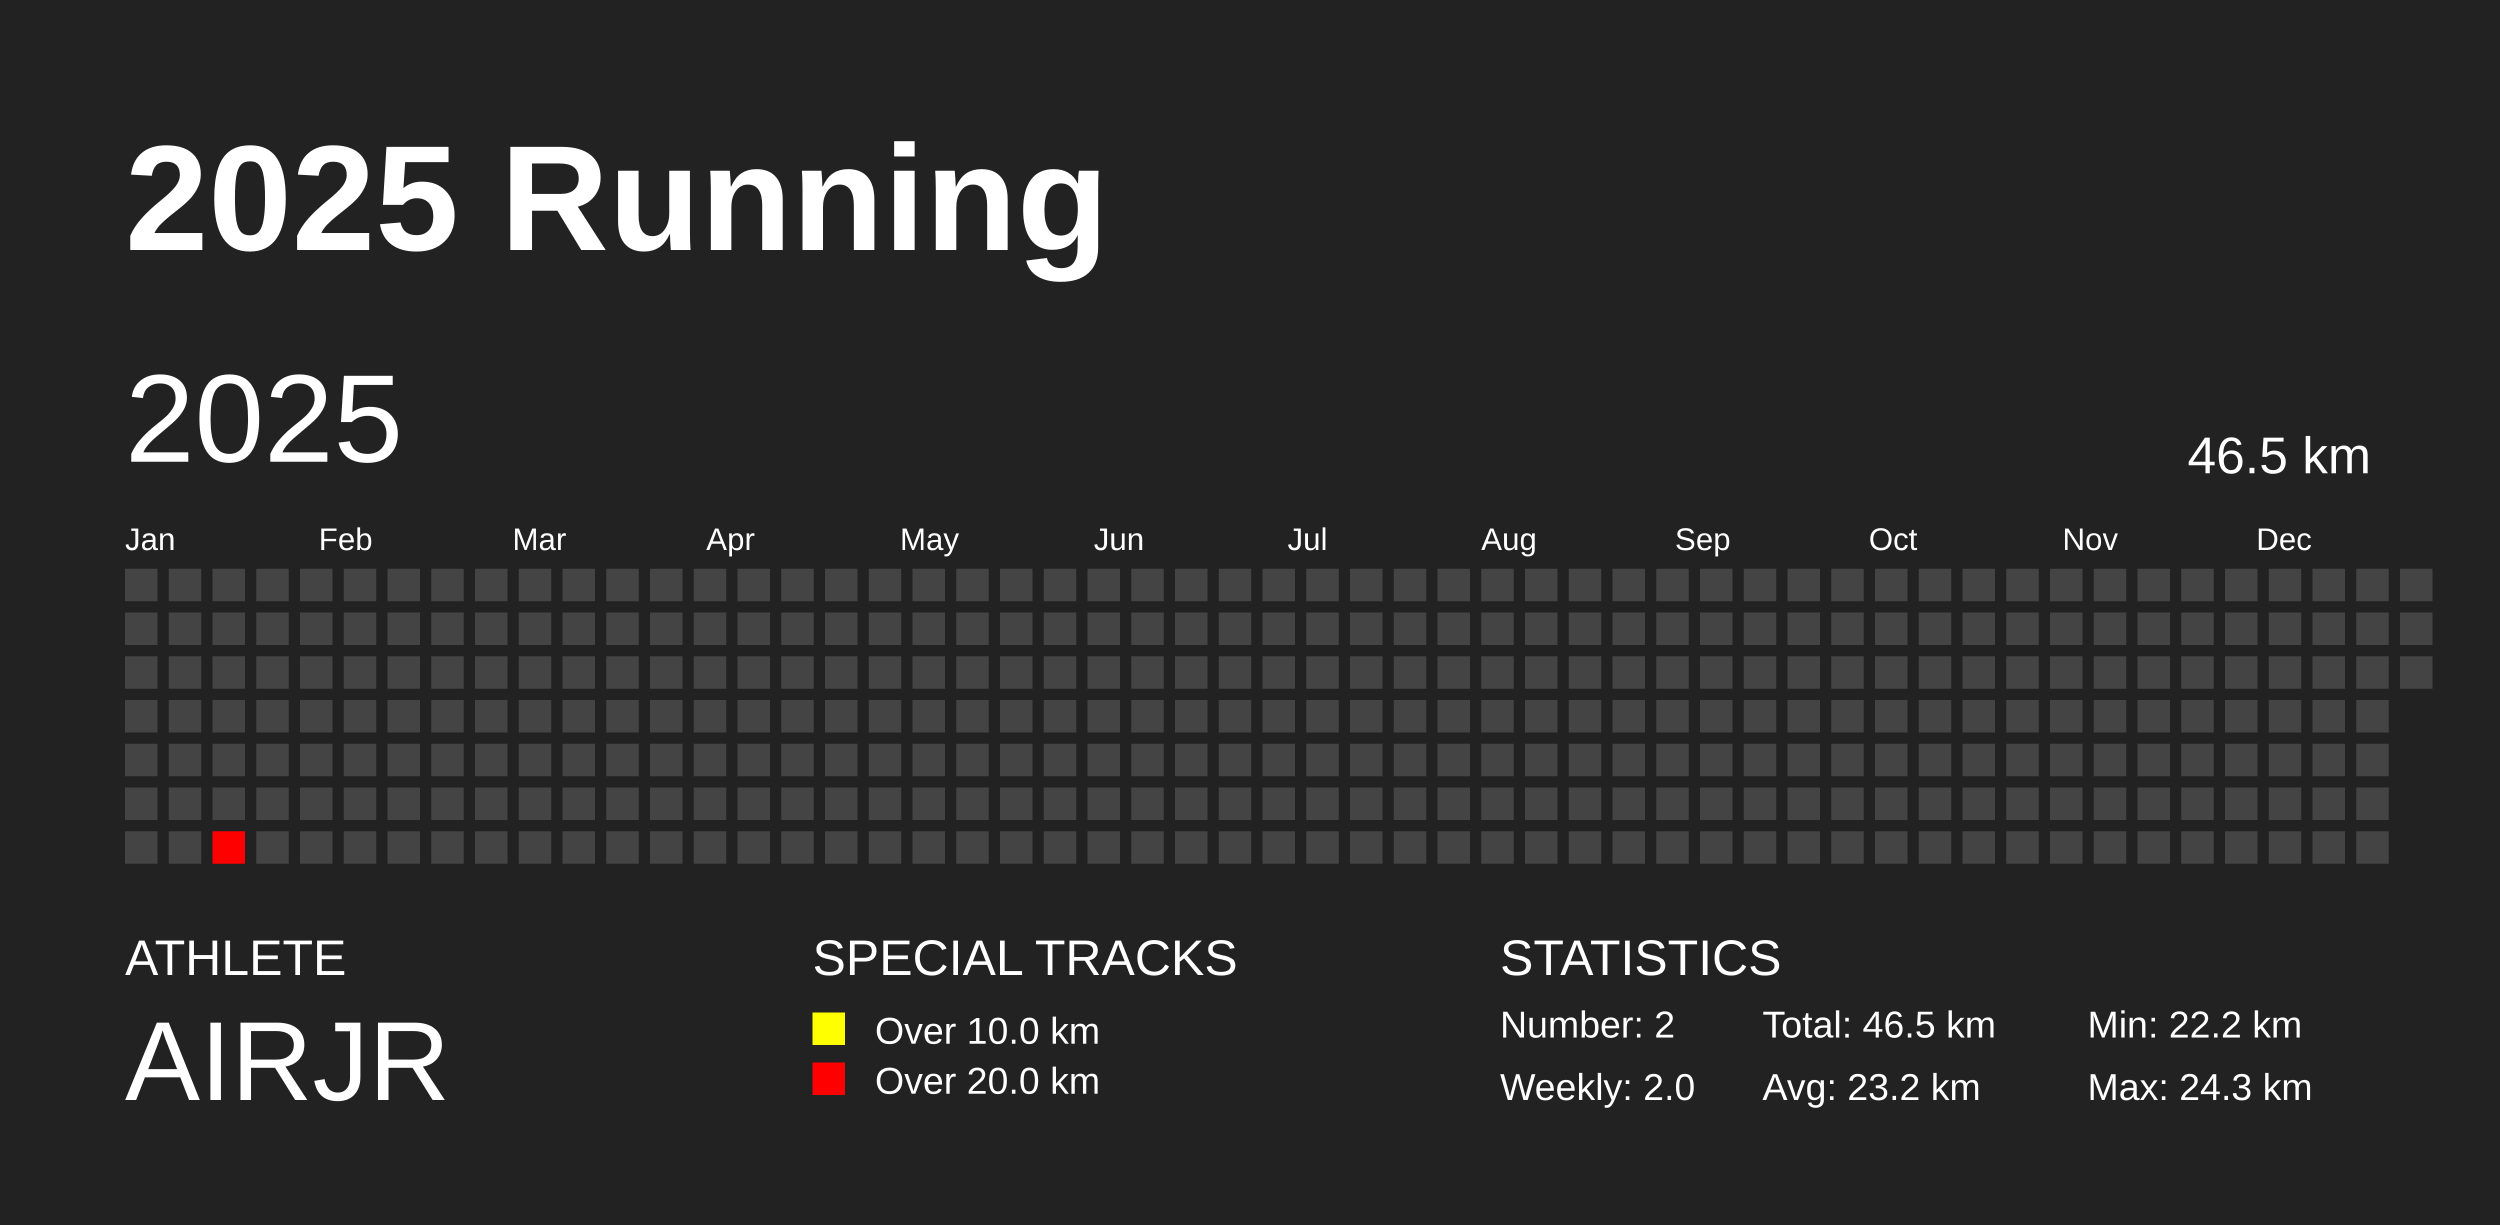
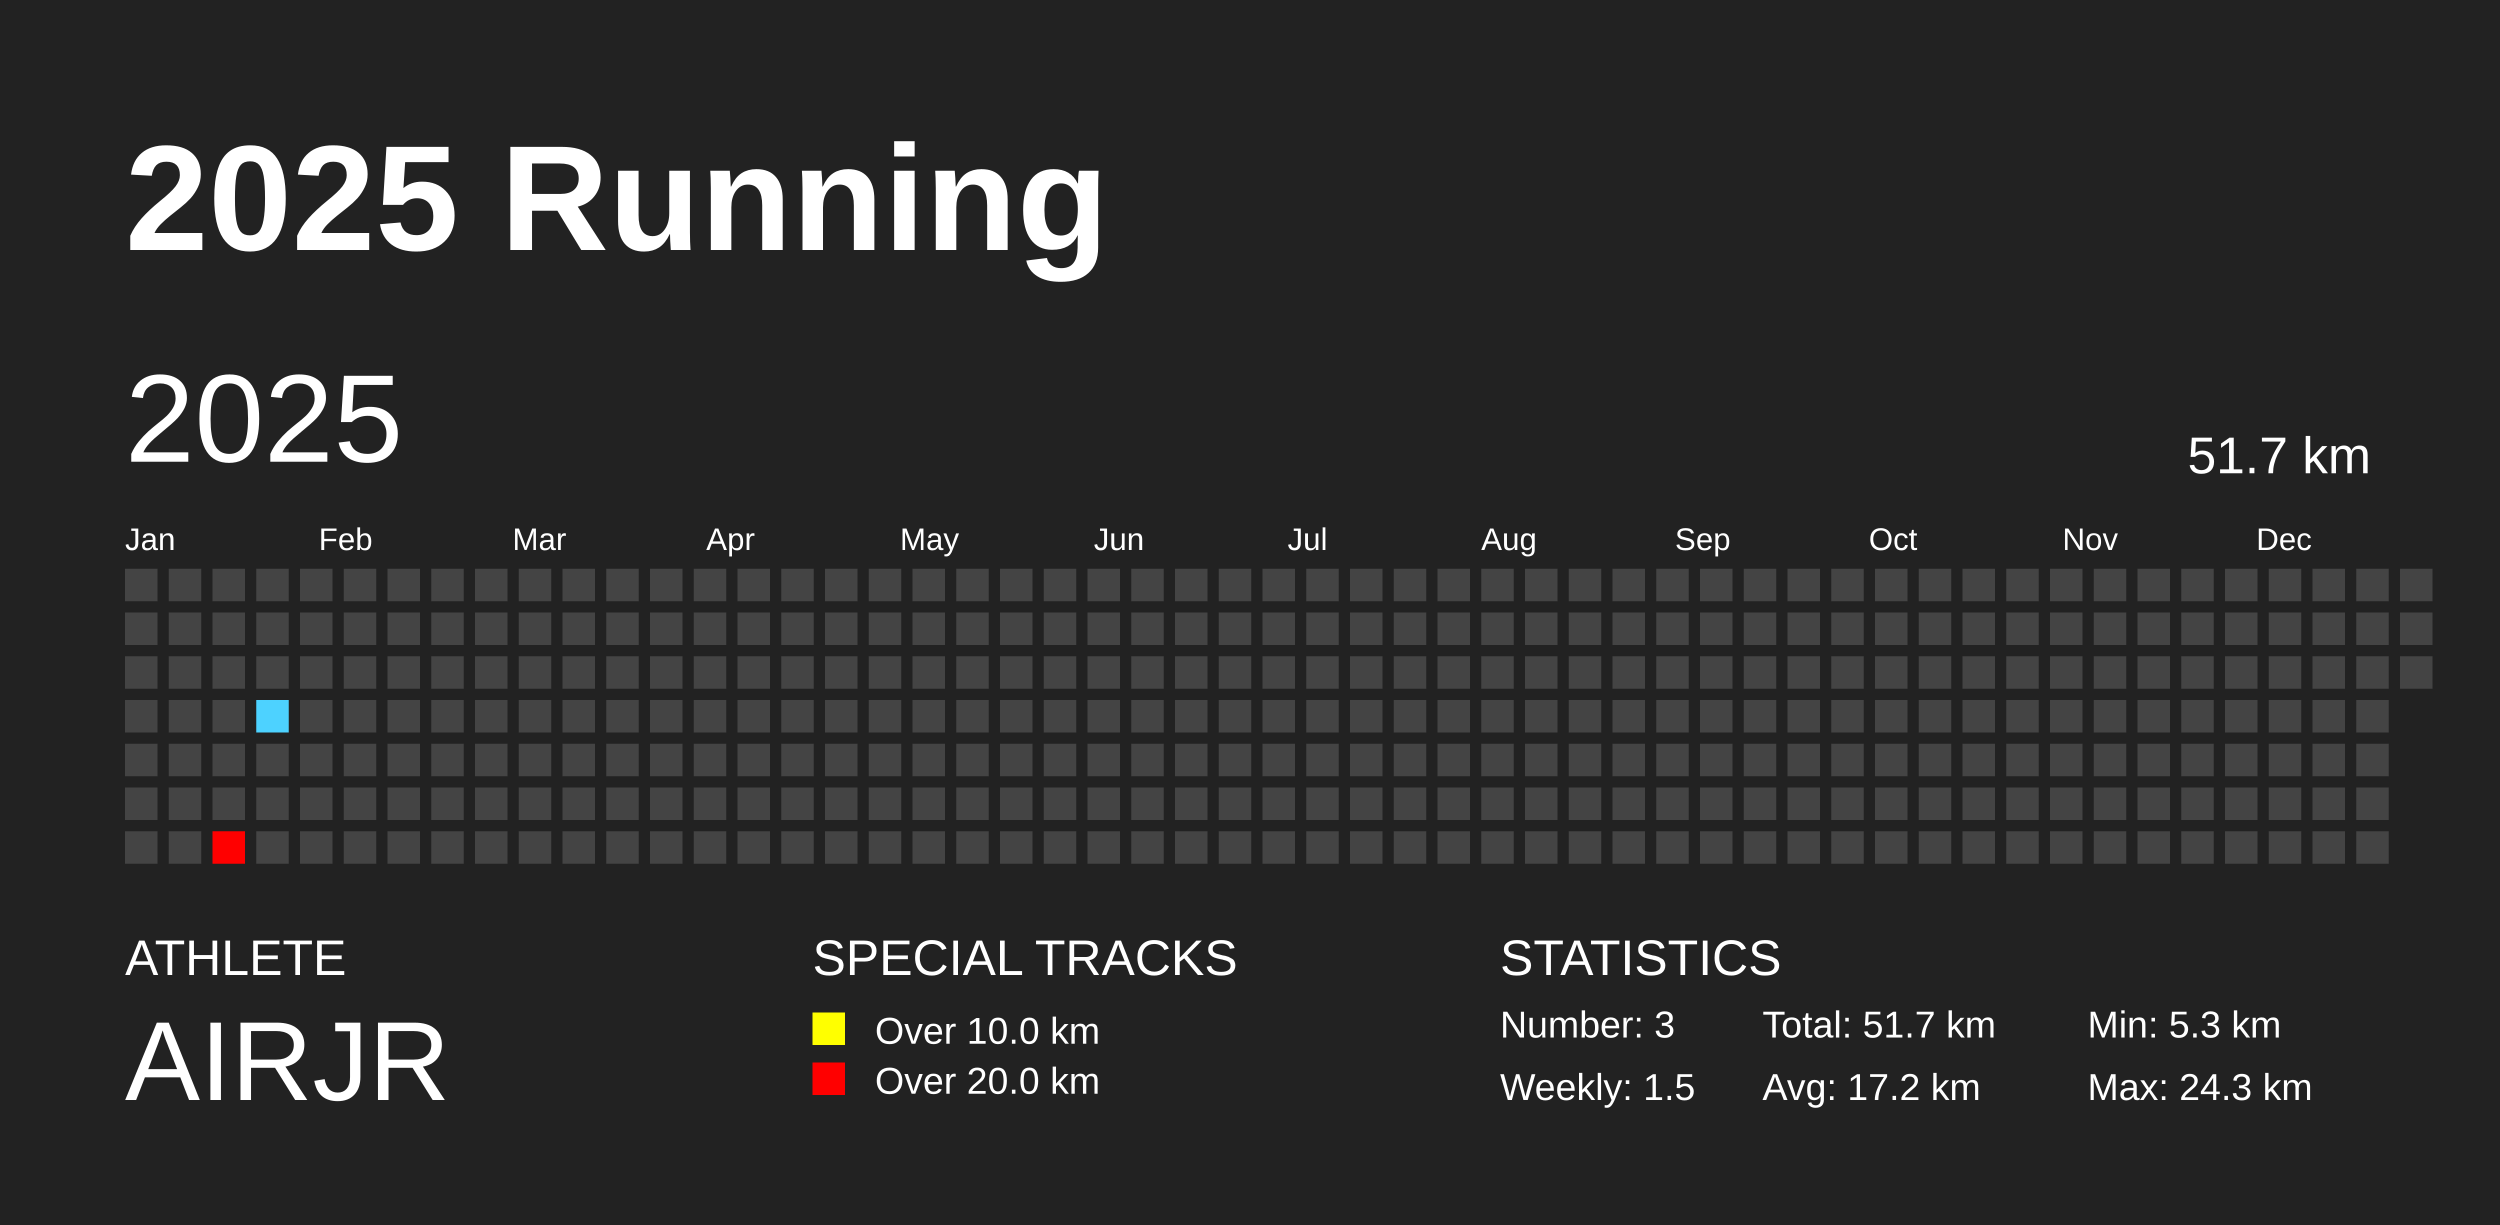
<svg xmlns="http://www.w3.org/2000/svg" baseProfile="full" height="98mm" version="1.1" viewBox="0,0,200,98" width="200mm">
  <defs />
  <rect fill="#222222" height="98" width="200" x="0" y="0" />
  <text fill="#FFFFFF" style="font-size:12px; font-family:Arial; font-weight:bold;" x="10" y="20">2025 Running</text>
  <text fill="#FFFFFF" style="font-size:4px; font-family:Arial" x="10" y="78">ATHLETE</text>
  <text fill="#FFFFFF" style="font-size:9px; font-family:Arial" x="10" y="88">AIRJR</text>
  <text fill="#FFFFFF" style="font-size:4px; font-family:Arial" x="65" y="78">SPECIAL TRACKS</text>
  <rect fill="yellow" height="2.6" width="2.6" x="65" y="81" />
  <text fill="#FFFFFF" style="font-size:3px; font-family:Arial" x="70" y="83.5">Over 10.0 km</text>
  <rect fill="red" height="2.6" width="2.6" x="65" y="85" />
  <text fill="#FFFFFF" style="font-size:3px; font-family:Arial" x="70" y="87.5">Over 20.0 km</text>
  <text fill="#FFFFFF" style="font-size:4px; font-family:Arial" x="120" y="78">STATISTICS</text>
-   <text fill="#FFFFFF" style="font-size:3px; font-family:Arial" x="120" y="83">Number: 2</text>
-   <text fill="#FFFFFF" style="font-size:3px; font-family:Arial" x="120" y="88">Weekly: 2.0</text>
-   <text fill="#FFFFFF" style="font-size:3px; font-family:Arial" x="141" y="83">Total: 46.5 km</text>
-   <text fill="#FFFFFF" style="font-size:3px; font-family:Arial" x="141" y="88">Avg: 23.2 km</text>
-   <text fill="#FFFFFF" style="font-size:3px; font-family:Arial" x="167" y="83">Min: 22.2 km</text>
+   <text fill="#FFFFFF" style="font-size:3px; font-family:Arial" x="120" y="83">Number: 3</text>
+   <text fill="#FFFFFF" style="font-size:3px; font-family:Arial" x="120" y="88">Weekly: 1.5</text>
+   <text fill="#FFFFFF" style="font-size:3px; font-family:Arial" x="141" y="83">Total: 51.7 km</text>
+   <text fill="#FFFFFF" style="font-size:3px; font-family:Arial" x="141" y="88">Avg: 17.2 km</text>
+   <text fill="#FFFFFF" style="font-size:3px; font-family:Arial" x="167" y="83">Min: 5.3 km</text>
  <text fill="#FFFFFF" style="font-size:3px; font-family:Arial" x="167" y="88">Max: 24.3 km</text>
  <text dominant-baseline="hanging" fill="#FFFFFF" style="font-size:10.0px; font-family:Arial;" x="10" y="30">2025</text>
-   <text dominant-baseline="hanging" fill="#FFFFFF" style="font-size:4.125px; font-family:Arial;" x="175" y="35">46.5 km</text>
+   <text dominant-baseline="hanging" fill="#FFFFFF" style="font-size:4.125px; font-family:Arial;" x="175" y="35">51.7 km</text>
  <text fill="#FFFFFF" style="font-size:2.5px; font-family:Arial" x="10.0" y="44">Jan</text>
  <text fill="#FFFFFF" style="font-size:2.5px; font-family:Arial" x="25.5" y="44">Feb</text>
  <text fill="#FFFFFF" style="font-size:2.5px; font-family:Arial" x="41.0" y="44">Mar</text>
  <text fill="#FFFFFF" style="font-size:2.5px; font-family:Arial" x="56.5" y="44">Apr</text>
  <text fill="#FFFFFF" style="font-size:2.5px; font-family:Arial" x="72.0" y="44">May</text>
  <text fill="#FFFFFF" style="font-size:2.5px; font-family:Arial" x="87.5" y="44">Jun</text>
  <text fill="#FFFFFF" style="font-size:2.5px; font-family:Arial" x="103.0" y="44">Jul</text>
  <text fill="#FFFFFF" style="font-size:2.5px; font-family:Arial" x="118.5" y="44">Aug</text>
  <text fill="#FFFFFF" style="font-size:2.5px; font-family:Arial" x="134.0" y="44">Sep</text>
  <text fill="#FFFFFF" style="font-size:2.5px; font-family:Arial" x="149.5" y="44">Oct</text>
  <text fill="#FFFFFF" style="font-size:2.5px; font-family:Arial" x="165.0" y="44">Nov</text>
  <text fill="#FFFFFF" style="font-size:2.5px; font-family:Arial" x="180.5" y="44">Dec</text>
  <rect fill="#444444" height="2.6" width="2.6" x="10.0" y="45.5" />
  <rect fill="#444444" height="2.6" width="2.6" x="10.0" y="49.0" />
  <rect fill="#444444" height="2.6" width="2.6" x="10.0" y="52.5" />
  <rect fill="#444444" height="2.6" width="2.6" x="10.0" y="56.0" />
  <rect fill="#444444" height="2.6" width="2.6" x="10.0" y="59.5" />
  <rect fill="#444444" height="2.6" width="2.6" x="10.0" y="63.0" />
  <rect fill="#444444" height="2.6" width="2.6" x="10.0" y="66.5" />
  <rect fill="#444444" height="2.6" width="2.6" x="13.5" y="45.5" />
  <rect fill="#444444" height="2.6" width="2.6" x="13.5" y="49.0" />
  <rect fill="#444444" height="2.6" width="2.6" x="13.5" y="52.5" />
  <rect fill="#444444" height="2.6" width="2.6" x="13.5" y="56.0" />
  <rect fill="#444444" height="2.6" width="2.6" x="13.5" y="59.5" />
  <rect fill="#444444" height="2.6" width="2.6" x="13.5" y="63.0" />
  <rect fill="#444444" height="2.6" width="2.6" x="13.5" y="66.5" />
  <rect fill="#444444" height="2.6" width="2.6" x="17.0" y="45.5" />
  <rect fill="#444444" height="2.6" width="2.6" x="17.0" y="49.0" />
  <rect fill="#444444" height="2.6" width="2.6" x="17.0" y="52.5" />
  <rect fill="#444444" height="2.6" width="2.6" x="17.0" y="56.0" />
  <rect fill="#444444" height="2.6" width="2.6" x="17.0" y="59.5" />
  <rect fill="#444444" height="2.6" width="2.6" x="17.0" y="63.0" />
  <rect fill="red" height="2.6" width="2.6" x="17.0" y="66.5" />
  <rect fill="#444444" height="2.6" width="2.6" x="20.5" y="45.5" />
  <rect fill="#444444" height="2.6" width="2.6" x="20.5" y="49.0" />
  <rect fill="#444444" height="2.6" width="2.6" x="20.5" y="52.5" />
-   <rect fill="#444444" height="2.6" width="2.6" x="20.5" y="56.0" />
+   <rect fill="#4dd2ff" height="2.6" width="2.6" x="20.5" y="56.0" />
  <rect fill="#444444" height="2.6" width="2.6" x="20.5" y="59.5" />
  <rect fill="#444444" height="2.6" width="2.6" x="20.5" y="63.0" />
  <rect fill="#444444" height="2.6" width="2.6" x="20.5" y="66.5" />
  <rect fill="#444444" height="2.6" width="2.6" x="24.0" y="45.5" />
  <rect fill="#444444" height="2.6" width="2.6" x="24.0" y="49.0" />
  <rect fill="#444444" height="2.6" width="2.6" x="24.0" y="52.5" />
  <rect fill="#444444" height="2.6" width="2.6" x="24.0" y="56.0" />
  <rect fill="#444444" height="2.6" width="2.6" x="24.0" y="59.5" />
  <rect fill="#444444" height="2.6" width="2.6" x="24.0" y="63.0" />
  <rect fill="#444444" height="2.6" width="2.6" x="24.0" y="66.5" />
  <rect fill="#444444" height="2.6" width="2.6" x="27.5" y="45.5" />
  <rect fill="#444444" height="2.6" width="2.6" x="27.5" y="49.0" />
  <rect fill="#444444" height="2.6" width="2.6" x="27.5" y="52.5" />
  <rect fill="#444444" height="2.6" width="2.6" x="27.5" y="56.0" />
  <rect fill="#444444" height="2.6" width="2.6" x="27.5" y="59.5" />
  <rect fill="#444444" height="2.6" width="2.6" x="27.5" y="63.0" />
  <rect fill="#444444" height="2.6" width="2.6" x="27.5" y="66.5" />
  <rect fill="#444444" height="2.6" width="2.6" x="31.0" y="45.5" />
  <rect fill="#444444" height="2.6" width="2.6" x="31.0" y="49.0" />
  <rect fill="#444444" height="2.6" width="2.6" x="31.0" y="52.5" />
  <rect fill="#444444" height="2.6" width="2.6" x="31.0" y="56.0" />
  <rect fill="#444444" height="2.6" width="2.6" x="31.0" y="59.5" />
  <rect fill="#444444" height="2.6" width="2.6" x="31.0" y="63.0" />
  <rect fill="#444444" height="2.6" width="2.6" x="31.0" y="66.5" />
  <rect fill="#444444" height="2.6" width="2.6" x="34.5" y="45.5" />
  <rect fill="#444444" height="2.6" width="2.6" x="34.5" y="49.0" />
  <rect fill="#444444" height="2.6" width="2.6" x="34.5" y="52.5" />
  <rect fill="#444444" height="2.6" width="2.6" x="34.5" y="56.0" />
  <rect fill="#444444" height="2.6" width="2.6" x="34.5" y="59.5" />
  <rect fill="#444444" height="2.6" width="2.6" x="34.5" y="63.0" />
  <rect fill="#444444" height="2.6" width="2.6" x="34.5" y="66.5" />
  <rect fill="#444444" height="2.6" width="2.6" x="38.0" y="45.5" />
  <rect fill="#444444" height="2.6" width="2.6" x="38.0" y="49.0" />
  <rect fill="#444444" height="2.6" width="2.6" x="38.0" y="52.5" />
  <rect fill="#444444" height="2.6" width="2.6" x="38.0" y="56.0" />
  <rect fill="#444444" height="2.6" width="2.6" x="38.0" y="59.5" />
  <rect fill="#444444" height="2.6" width="2.6" x="38.0" y="63.0" />
  <rect fill="#444444" height="2.6" width="2.6" x="38.0" y="66.5" />
  <rect fill="#444444" height="2.6" width="2.6" x="41.5" y="45.5" />
  <rect fill="#444444" height="2.6" width="2.6" x="41.5" y="49.0" />
  <rect fill="#444444" height="2.6" width="2.6" x="41.5" y="52.5" />
  <rect fill="#444444" height="2.6" width="2.6" x="41.5" y="56.0" />
  <rect fill="#444444" height="2.6" width="2.6" x="41.5" y="59.5" />
  <rect fill="#444444" height="2.6" width="2.6" x="41.5" y="63.0" />
  <rect fill="#444444" height="2.6" width="2.6" x="41.5" y="66.5" />
  <rect fill="#444444" height="2.6" width="2.6" x="45.0" y="45.5" />
  <rect fill="#444444" height="2.6" width="2.6" x="45.0" y="49.0" />
  <rect fill="#444444" height="2.6" width="2.6" x="45.0" y="52.5" />
  <rect fill="#444444" height="2.6" width="2.6" x="45.0" y="56.0" />
  <rect fill="#444444" height="2.6" width="2.6" x="45.0" y="59.5" />
  <rect fill="#444444" height="2.6" width="2.6" x="45.0" y="63.0" />
  <rect fill="#444444" height="2.6" width="2.6" x="45.0" y="66.5" />
  <rect fill="#444444" height="2.6" width="2.6" x="48.5" y="45.5" />
  <rect fill="#444444" height="2.6" width="2.6" x="48.5" y="49.0" />
  <rect fill="#444444" height="2.6" width="2.6" x="48.5" y="52.5" />
  <rect fill="#444444" height="2.6" width="2.6" x="48.5" y="56.0" />
  <rect fill="#444444" height="2.6" width="2.6" x="48.5" y="59.5" />
  <rect fill="#444444" height="2.6" width="2.6" x="48.5" y="63.0" />
  <rect fill="#444444" height="2.6" width="2.6" x="48.5" y="66.5" />
  <rect fill="#444444" height="2.6" width="2.6" x="52.0" y="45.5" />
  <rect fill="#444444" height="2.6" width="2.6" x="52.0" y="49.0" />
  <rect fill="#444444" height="2.6" width="2.6" x="52.0" y="52.5" />
  <rect fill="#444444" height="2.6" width="2.6" x="52.0" y="56.0" />
  <rect fill="#444444" height="2.6" width="2.6" x="52.0" y="59.5" />
  <rect fill="#444444" height="2.6" width="2.6" x="52.0" y="63.0" />
  <rect fill="#444444" height="2.6" width="2.6" x="52.0" y="66.5" />
  <rect fill="#444444" height="2.6" width="2.6" x="55.5" y="45.5" />
  <rect fill="#444444" height="2.6" width="2.6" x="55.5" y="49.0" />
  <rect fill="#444444" height="2.6" width="2.6" x="55.5" y="52.5" />
  <rect fill="#444444" height="2.6" width="2.6" x="55.5" y="56.0" />
  <rect fill="#444444" height="2.6" width="2.6" x="55.5" y="59.5" />
  <rect fill="#444444" height="2.6" width="2.6" x="55.5" y="63.0" />
  <rect fill="#444444" height="2.6" width="2.6" x="55.5" y="66.5" />
  <rect fill="#444444" height="2.6" width="2.6" x="59.0" y="45.5" />
  <rect fill="#444444" height="2.6" width="2.6" x="59.0" y="49.0" />
  <rect fill="#444444" height="2.6" width="2.6" x="59.0" y="52.5" />
  <rect fill="#444444" height="2.6" width="2.6" x="59.0" y="56.0" />
  <rect fill="#444444" height="2.6" width="2.6" x="59.0" y="59.5" />
  <rect fill="#444444" height="2.6" width="2.6" x="59.0" y="63.0" />
  <rect fill="#444444" height="2.6" width="2.6" x="59.0" y="66.5" />
  <rect fill="#444444" height="2.6" width="2.6" x="62.5" y="45.5" />
  <rect fill="#444444" height="2.6" width="2.6" x="62.5" y="49.0" />
  <rect fill="#444444" height="2.6" width="2.6" x="62.5" y="52.5" />
  <rect fill="#444444" height="2.6" width="2.6" x="62.5" y="56.0" />
  <rect fill="#444444" height="2.6" width="2.6" x="62.5" y="59.5" />
  <rect fill="#444444" height="2.6" width="2.6" x="62.5" y="63.0" />
  <rect fill="#444444" height="2.6" width="2.6" x="62.5" y="66.5" />
  <rect fill="#444444" height="2.6" width="2.6" x="66.0" y="45.5" />
  <rect fill="#444444" height="2.6" width="2.6" x="66.0" y="49.0" />
  <rect fill="#444444" height="2.6" width="2.6" x="66.0" y="52.5" />
  <rect fill="#444444" height="2.6" width="2.6" x="66.0" y="56.0" />
  <rect fill="#444444" height="2.6" width="2.6" x="66.0" y="59.5" />
  <rect fill="#444444" height="2.6" width="2.6" x="66.0" y="63.0" />
  <rect fill="#444444" height="2.6" width="2.6" x="66.0" y="66.5" />
  <rect fill="#444444" height="2.6" width="2.6" x="69.5" y="45.5" />
  <rect fill="#444444" height="2.6" width="2.6" x="69.5" y="49.0" />
  <rect fill="#444444" height="2.6" width="2.6" x="69.5" y="52.5" />
  <rect fill="#444444" height="2.6" width="2.6" x="69.5" y="56.0" />
  <rect fill="#444444" height="2.6" width="2.6" x="69.5" y="59.5" />
  <rect fill="#444444" height="2.6" width="2.6" x="69.5" y="63.0" />
  <rect fill="#444444" height="2.6" width="2.6" x="69.5" y="66.5" />
  <rect fill="#444444" height="2.6" width="2.6" x="73.0" y="45.5" />
  <rect fill="#444444" height="2.6" width="2.6" x="73.0" y="49.0" />
  <rect fill="#444444" height="2.6" width="2.6" x="73.0" y="52.5" />
  <rect fill="#444444" height="2.6" width="2.6" x="73.0" y="56.0" />
  <rect fill="#444444" height="2.6" width="2.6" x="73.0" y="59.5" />
  <rect fill="#444444" height="2.6" width="2.6" x="73.0" y="63.0" />
  <rect fill="#444444" height="2.6" width="2.6" x="73.0" y="66.5" />
  <rect fill="#444444" height="2.6" width="2.6" x="76.5" y="45.5" />
  <rect fill="#444444" height="2.6" width="2.6" x="76.5" y="49.0" />
  <rect fill="#444444" height="2.6" width="2.6" x="76.5" y="52.5" />
  <rect fill="#444444" height="2.6" width="2.6" x="76.5" y="56.0" />
  <rect fill="#444444" height="2.6" width="2.6" x="76.5" y="59.5" />
  <rect fill="#444444" height="2.6" width="2.6" x="76.5" y="63.0" />
  <rect fill="#444444" height="2.6" width="2.6" x="76.5" y="66.5" />
  <rect fill="#444444" height="2.6" width="2.6" x="80.0" y="45.5" />
  <rect fill="#444444" height="2.6" width="2.6" x="80.0" y="49.0" />
  <rect fill="#444444" height="2.6" width="2.6" x="80.0" y="52.5" />
  <rect fill="#444444" height="2.6" width="2.6" x="80.0" y="56.0" />
  <rect fill="#444444" height="2.6" width="2.6" x="80.0" y="59.5" />
  <rect fill="#444444" height="2.6" width="2.6" x="80.0" y="63.0" />
  <rect fill="#444444" height="2.6" width="2.6" x="80.0" y="66.5" />
  <rect fill="#444444" height="2.6" width="2.6" x="83.5" y="45.5" />
  <rect fill="#444444" height="2.6" width="2.6" x="83.5" y="49.0" />
  <rect fill="#444444" height="2.6" width="2.6" x="83.5" y="52.5" />
  <rect fill="#444444" height="2.6" width="2.6" x="83.5" y="56.0" />
  <rect fill="#444444" height="2.6" width="2.6" x="83.5" y="59.5" />
  <rect fill="#444444" height="2.6" width="2.6" x="83.5" y="63.0" />
  <rect fill="#444444" height="2.6" width="2.6" x="83.5" y="66.5" />
  <rect fill="#444444" height="2.6" width="2.6" x="87.0" y="45.5" />
  <rect fill="#444444" height="2.6" width="2.6" x="87.0" y="49.0" />
  <rect fill="#444444" height="2.6" width="2.6" x="87.0" y="52.5" />
  <rect fill="#444444" height="2.6" width="2.6" x="87.0" y="56.0" />
  <rect fill="#444444" height="2.6" width="2.6" x="87.0" y="59.5" />
  <rect fill="#444444" height="2.6" width="2.6" x="87.0" y="63.0" />
  <rect fill="#444444" height="2.6" width="2.6" x="87.0" y="66.5" />
  <rect fill="#444444" height="2.6" width="2.6" x="90.5" y="45.5" />
  <rect fill="#444444" height="2.6" width="2.6" x="90.5" y="49.0" />
  <rect fill="#444444" height="2.6" width="2.6" x="90.5" y="52.5" />
  <rect fill="#444444" height="2.6" width="2.6" x="90.5" y="56.0" />
  <rect fill="#444444" height="2.6" width="2.6" x="90.5" y="59.5" />
  <rect fill="#444444" height="2.6" width="2.6" x="90.5" y="63.0" />
  <rect fill="#444444" height="2.6" width="2.6" x="90.5" y="66.5" />
  <rect fill="#444444" height="2.6" width="2.6" x="94.0" y="45.5" />
  <rect fill="#444444" height="2.6" width="2.6" x="94.0" y="49.0" />
  <rect fill="#444444" height="2.6" width="2.6" x="94.0" y="52.5" />
  <rect fill="#444444" height="2.6" width="2.6" x="94.0" y="56.0" />
  <rect fill="#444444" height="2.6" width="2.6" x="94.0" y="59.5" />
  <rect fill="#444444" height="2.6" width="2.6" x="94.0" y="63.0" />
  <rect fill="#444444" height="2.6" width="2.6" x="94.0" y="66.5" />
  <rect fill="#444444" height="2.6" width="2.6" x="97.5" y="45.5" />
  <rect fill="#444444" height="2.6" width="2.6" x="97.5" y="49.0" />
  <rect fill="#444444" height="2.6" width="2.6" x="97.5" y="52.5" />
  <rect fill="#444444" height="2.6" width="2.6" x="97.5" y="56.0" />
  <rect fill="#444444" height="2.6" width="2.6" x="97.5" y="59.5" />
  <rect fill="#444444" height="2.6" width="2.6" x="97.5" y="63.0" />
  <rect fill="#444444" height="2.6" width="2.6" x="97.5" y="66.5" />
  <rect fill="#444444" height="2.6" width="2.6" x="101.0" y="45.5" />
  <rect fill="#444444" height="2.6" width="2.6" x="101.0" y="49.0" />
  <rect fill="#444444" height="2.6" width="2.6" x="101.0" y="52.5" />
  <rect fill="#444444" height="2.6" width="2.6" x="101.0" y="56.0" />
  <rect fill="#444444" height="2.6" width="2.6" x="101.0" y="59.5" />
  <rect fill="#444444" height="2.6" width="2.6" x="101.0" y="63.0" />
  <rect fill="#444444" height="2.6" width="2.6" x="101.0" y="66.5" />
  <rect fill="#444444" height="2.6" width="2.6" x="104.5" y="45.5" />
  <rect fill="#444444" height="2.6" width="2.6" x="104.5" y="49.0" />
  <rect fill="#444444" height="2.6" width="2.6" x="104.5" y="52.5" />
  <rect fill="#444444" height="2.6" width="2.6" x="104.5" y="56.0" />
  <rect fill="#444444" height="2.6" width="2.6" x="104.5" y="59.5" />
  <rect fill="#444444" height="2.6" width="2.6" x="104.5" y="63.0" />
  <rect fill="#444444" height="2.6" width="2.6" x="104.5" y="66.5" />
  <rect fill="#444444" height="2.6" width="2.6" x="108.0" y="45.5" />
  <rect fill="#444444" height="2.6" width="2.6" x="108.0" y="49.0" />
  <rect fill="#444444" height="2.6" width="2.6" x="108.0" y="52.5" />
  <rect fill="#444444" height="2.6" width="2.6" x="108.0" y="56.0" />
  <rect fill="#444444" height="2.6" width="2.6" x="108.0" y="59.5" />
  <rect fill="#444444" height="2.6" width="2.6" x="108.0" y="63.0" />
  <rect fill="#444444" height="2.6" width="2.6" x="108.0" y="66.5" />
  <rect fill="#444444" height="2.6" width="2.6" x="111.5" y="45.5" />
  <rect fill="#444444" height="2.6" width="2.6" x="111.5" y="49.0" />
  <rect fill="#444444" height="2.6" width="2.6" x="111.5" y="52.5" />
  <rect fill="#444444" height="2.6" width="2.6" x="111.5" y="56.0" />
  <rect fill="#444444" height="2.6" width="2.6" x="111.5" y="59.5" />
  <rect fill="#444444" height="2.6" width="2.6" x="111.5" y="63.0" />
  <rect fill="#444444" height="2.6" width="2.6" x="111.5" y="66.5" />
  <rect fill="#444444" height="2.6" width="2.6" x="115.0" y="45.5" />
  <rect fill="#444444" height="2.6" width="2.6" x="115.0" y="49.0" />
  <rect fill="#444444" height="2.6" width="2.6" x="115.0" y="52.5" />
  <rect fill="#444444" height="2.6" width="2.6" x="115.0" y="56.0" />
  <rect fill="#444444" height="2.6" width="2.6" x="115.0" y="59.5" />
  <rect fill="#444444" height="2.6" width="2.6" x="115.0" y="63.0" />
  <rect fill="#444444" height="2.6" width="2.6" x="115.0" y="66.5" />
  <rect fill="#444444" height="2.6" width="2.6" x="118.5" y="45.5" />
  <rect fill="#444444" height="2.6" width="2.6" x="118.5" y="49.0" />
  <rect fill="#444444" height="2.6" width="2.6" x="118.5" y="52.5" />
  <rect fill="#444444" height="2.6" width="2.6" x="118.5" y="56.0" />
  <rect fill="#444444" height="2.6" width="2.6" x="118.5" y="59.5" />
  <rect fill="#444444" height="2.6" width="2.6" x="118.5" y="63.0" />
  <rect fill="#444444" height="2.6" width="2.6" x="118.5" y="66.5" />
  <rect fill="#444444" height="2.6" width="2.6" x="122.0" y="45.5" />
  <rect fill="#444444" height="2.6" width="2.6" x="122.0" y="49.0" />
  <rect fill="#444444" height="2.6" width="2.6" x="122.0" y="52.5" />
  <rect fill="#444444" height="2.6" width="2.6" x="122.0" y="56.0" />
  <rect fill="#444444" height="2.6" width="2.6" x="122.0" y="59.5" />
  <rect fill="#444444" height="2.6" width="2.6" x="122.0" y="63.0" />
  <rect fill="#444444" height="2.6" width="2.6" x="122.0" y="66.5" />
  <rect fill="#444444" height="2.6" width="2.6" x="125.5" y="45.5" />
  <rect fill="#444444" height="2.6" width="2.6" x="125.5" y="49.0" />
  <rect fill="#444444" height="2.6" width="2.6" x="125.5" y="52.5" />
  <rect fill="#444444" height="2.6" width="2.6" x="125.5" y="56.0" />
  <rect fill="#444444" height="2.6" width="2.6" x="125.5" y="59.5" />
  <rect fill="#444444" height="2.6" width="2.6" x="125.5" y="63.0" />
  <rect fill="#444444" height="2.6" width="2.6" x="125.5" y="66.5" />
  <rect fill="#444444" height="2.6" width="2.6" x="129.0" y="45.5" />
  <rect fill="#444444" height="2.6" width="2.6" x="129.0" y="49.0" />
  <rect fill="#444444" height="2.6" width="2.6" x="129.0" y="52.5" />
  <rect fill="#444444" height="2.6" width="2.6" x="129.0" y="56.0" />
  <rect fill="#444444" height="2.6" width="2.6" x="129.0" y="59.5" />
  <rect fill="#444444" height="2.6" width="2.6" x="129.0" y="63.0" />
  <rect fill="#444444" height="2.6" width="2.6" x="129.0" y="66.5" />
  <rect fill="#444444" height="2.6" width="2.6" x="132.5" y="45.5" />
  <rect fill="#444444" height="2.6" width="2.6" x="132.5" y="49.0" />
  <rect fill="#444444" height="2.6" width="2.6" x="132.5" y="52.5" />
  <rect fill="#444444" height="2.6" width="2.6" x="132.5" y="56.0" />
  <rect fill="#444444" height="2.6" width="2.6" x="132.5" y="59.5" />
  <rect fill="#444444" height="2.6" width="2.6" x="132.5" y="63.0" />
  <rect fill="#444444" height="2.6" width="2.6" x="132.5" y="66.5" />
  <rect fill="#444444" height="2.6" width="2.6" x="136.0" y="45.5" />
  <rect fill="#444444" height="2.6" width="2.6" x="136.0" y="49.0" />
  <rect fill="#444444" height="2.6" width="2.6" x="136.0" y="52.5" />
  <rect fill="#444444" height="2.6" width="2.6" x="136.0" y="56.0" />
  <rect fill="#444444" height="2.6" width="2.6" x="136.0" y="59.5" />
  <rect fill="#444444" height="2.6" width="2.6" x="136.0" y="63.0" />
  <rect fill="#444444" height="2.6" width="2.6" x="136.0" y="66.5" />
  <rect fill="#444444" height="2.6" width="2.6" x="139.5" y="45.5" />
  <rect fill="#444444" height="2.6" width="2.6" x="139.5" y="49.0" />
  <rect fill="#444444" height="2.6" width="2.6" x="139.5" y="52.5" />
  <rect fill="#444444" height="2.6" width="2.6" x="139.5" y="56.0" />
  <rect fill="#444444" height="2.6" width="2.6" x="139.5" y="59.5" />
  <rect fill="#444444" height="2.6" width="2.6" x="139.5" y="63.0" />
  <rect fill="#444444" height="2.6" width="2.6" x="139.5" y="66.5" />
  <rect fill="#444444" height="2.6" width="2.6" x="143.0" y="45.5" />
  <rect fill="#444444" height="2.6" width="2.6" x="143.0" y="49.0" />
  <rect fill="#444444" height="2.6" width="2.6" x="143.0" y="52.5" />
  <rect fill="#444444" height="2.6" width="2.6" x="143.0" y="56.0" />
  <rect fill="#444444" height="2.6" width="2.6" x="143.0" y="59.5" />
  <rect fill="#444444" height="2.6" width="2.6" x="143.0" y="63.0" />
  <rect fill="#444444" height="2.6" width="2.6" x="143.0" y="66.5" />
  <rect fill="#444444" height="2.6" width="2.6" x="146.5" y="45.5" />
  <rect fill="#444444" height="2.6" width="2.6" x="146.5" y="49.0" />
  <rect fill="#444444" height="2.6" width="2.6" x="146.5" y="52.5" />
  <rect fill="#444444" height="2.6" width="2.6" x="146.5" y="56.0" />
  <rect fill="#444444" height="2.6" width="2.6" x="146.5" y="59.5" />
  <rect fill="#444444" height="2.6" width="2.6" x="146.5" y="63.0" />
  <rect fill="#444444" height="2.6" width="2.6" x="146.5" y="66.5" />
  <rect fill="#444444" height="2.6" width="2.6" x="150.0" y="45.5" />
  <rect fill="#444444" height="2.6" width="2.6" x="150.0" y="49.0" />
  <rect fill="#444444" height="2.6" width="2.6" x="150.0" y="52.5" />
  <rect fill="#444444" height="2.6" width="2.6" x="150.0" y="56.0" />
  <rect fill="#444444" height="2.6" width="2.6" x="150.0" y="59.5" />
  <rect fill="#444444" height="2.6" width="2.6" x="150.0" y="63.0" />
  <rect fill="#444444" height="2.6" width="2.6" x="150.0" y="66.5" />
  <rect fill="#444444" height="2.6" width="2.6" x="153.5" y="45.5" />
  <rect fill="#444444" height="2.6" width="2.6" x="153.5" y="49.0" />
  <rect fill="#444444" height="2.6" width="2.6" x="153.5" y="52.5" />
  <rect fill="#444444" height="2.6" width="2.6" x="153.5" y="56.0" />
  <rect fill="#444444" height="2.6" width="2.6" x="153.5" y="59.5" />
  <rect fill="#444444" height="2.6" width="2.6" x="153.5" y="63.0" />
  <rect fill="#444444" height="2.6" width="2.6" x="153.5" y="66.5" />
  <rect fill="#444444" height="2.6" width="2.6" x="157.0" y="45.5" />
  <rect fill="#444444" height="2.6" width="2.6" x="157.0" y="49.0" />
  <rect fill="#444444" height="2.6" width="2.6" x="157.0" y="52.5" />
  <rect fill="#444444" height="2.6" width="2.6" x="157.0" y="56.0" />
  <rect fill="#444444" height="2.6" width="2.6" x="157.0" y="59.5" />
  <rect fill="#444444" height="2.6" width="2.6" x="157.0" y="63.0" />
  <rect fill="#444444" height="2.6" width="2.6" x="157.0" y="66.5" />
  <rect fill="#444444" height="2.6" width="2.6" x="160.5" y="45.5" />
  <rect fill="#444444" height="2.6" width="2.6" x="160.5" y="49.0" />
  <rect fill="#444444" height="2.6" width="2.6" x="160.5" y="52.5" />
  <rect fill="#444444" height="2.6" width="2.6" x="160.5" y="56.0" />
  <rect fill="#444444" height="2.6" width="2.6" x="160.5" y="59.5" />
  <rect fill="#444444" height="2.6" width="2.6" x="160.5" y="63.0" />
  <rect fill="#444444" height="2.6" width="2.6" x="160.5" y="66.5" />
  <rect fill="#444444" height="2.6" width="2.6" x="164.0" y="45.5" />
  <rect fill="#444444" height="2.6" width="2.6" x="164.0" y="49.0" />
  <rect fill="#444444" height="2.6" width="2.6" x="164.0" y="52.5" />
  <rect fill="#444444" height="2.6" width="2.6" x="164.0" y="56.0" />
  <rect fill="#444444" height="2.6" width="2.6" x="164.0" y="59.5" />
  <rect fill="#444444" height="2.6" width="2.6" x="164.0" y="63.0" />
  <rect fill="#444444" height="2.6" width="2.6" x="164.0" y="66.5" />
  <rect fill="#444444" height="2.6" width="2.6" x="167.5" y="45.5" />
  <rect fill="#444444" height="2.6" width="2.6" x="167.5" y="49.0" />
  <rect fill="#444444" height="2.6" width="2.6" x="167.5" y="52.5" />
  <rect fill="#444444" height="2.6" width="2.6" x="167.5" y="56.0" />
  <rect fill="#444444" height="2.6" width="2.6" x="167.5" y="59.5" />
  <rect fill="#444444" height="2.6" width="2.6" x="167.5" y="63.0" />
  <rect fill="#444444" height="2.6" width="2.6" x="167.5" y="66.5" />
  <rect fill="#444444" height="2.6" width="2.6" x="171.0" y="45.5" />
  <rect fill="#444444" height="2.6" width="2.6" x="171.0" y="49.0" />
  <rect fill="#444444" height="2.6" width="2.6" x="171.0" y="52.5" />
  <rect fill="#444444" height="2.6" width="2.6" x="171.0" y="56.0" />
  <rect fill="#444444" height="2.6" width="2.6" x="171.0" y="59.5" />
  <rect fill="#444444" height="2.6" width="2.6" x="171.0" y="63.0" />
  <rect fill="#444444" height="2.6" width="2.6" x="171.0" y="66.5" />
  <rect fill="#444444" height="2.6" width="2.6" x="174.5" y="45.5" />
  <rect fill="#444444" height="2.6" width="2.6" x="174.5" y="49.0" />
  <rect fill="#444444" height="2.6" width="2.6" x="174.5" y="52.5" />
  <rect fill="#444444" height="2.6" width="2.6" x="174.5" y="56.0" />
  <rect fill="#444444" height="2.6" width="2.6" x="174.5" y="59.5" />
  <rect fill="#444444" height="2.6" width="2.6" x="174.5" y="63.0" />
  <rect fill="#444444" height="2.6" width="2.6" x="174.5" y="66.5" />
  <rect fill="#444444" height="2.6" width="2.6" x="178.0" y="45.5" />
  <rect fill="#444444" height="2.6" width="2.6" x="178.0" y="49.0" />
  <rect fill="#444444" height="2.6" width="2.6" x="178.0" y="52.5" />
  <rect fill="#444444" height="2.6" width="2.6" x="178.0" y="56.0" />
  <rect fill="#444444" height="2.6" width="2.6" x="178.0" y="59.5" />
  <rect fill="#444444" height="2.6" width="2.6" x="178.0" y="63.0" />
  <rect fill="#444444" height="2.6" width="2.6" x="178.0" y="66.5" />
  <rect fill="#444444" height="2.6" width="2.6" x="181.5" y="45.5" />
  <rect fill="#444444" height="2.6" width="2.6" x="181.5" y="49.0" />
  <rect fill="#444444" height="2.6" width="2.6" x="181.5" y="52.5" />
  <rect fill="#444444" height="2.6" width="2.6" x="181.5" y="56.0" />
  <rect fill="#444444" height="2.6" width="2.6" x="181.5" y="59.5" />
  <rect fill="#444444" height="2.6" width="2.6" x="181.5" y="63.0" />
  <rect fill="#444444" height="2.6" width="2.6" x="181.5" y="66.5" />
  <rect fill="#444444" height="2.6" width="2.6" x="185.0" y="45.5" />
  <rect fill="#444444" height="2.6" width="2.6" x="185.0" y="49.0" />
  <rect fill="#444444" height="2.6" width="2.6" x="185.0" y="52.5" />
  <rect fill="#444444" height="2.6" width="2.6" x="185.0" y="56.0" />
  <rect fill="#444444" height="2.6" width="2.6" x="185.0" y="59.5" />
  <rect fill="#444444" height="2.6" width="2.6" x="185.0" y="63.0" />
  <rect fill="#444444" height="2.6" width="2.6" x="185.0" y="66.5" />
  <rect fill="#444444" height="2.6" width="2.6" x="188.5" y="45.5" />
  <rect fill="#444444" height="2.6" width="2.6" x="188.5" y="49.0" />
  <rect fill="#444444" height="2.6" width="2.6" x="188.5" y="52.5" />
  <rect fill="#444444" height="2.6" width="2.6" x="188.5" y="56.0" />
  <rect fill="#444444" height="2.6" width="2.6" x="188.5" y="59.5" />
  <rect fill="#444444" height="2.6" width="2.6" x="188.5" y="63.0" />
  <rect fill="#444444" height="2.6" width="2.6" x="188.5" y="66.5" />
  <rect fill="#444444" height="2.6" width="2.6" x="192.0" y="45.5" />
  <rect fill="#444444" height="2.6" width="2.6" x="192.0" y="49.0" />
  <rect fill="#444444" height="2.6" width="2.6" x="192.0" y="52.5" />
</svg>
